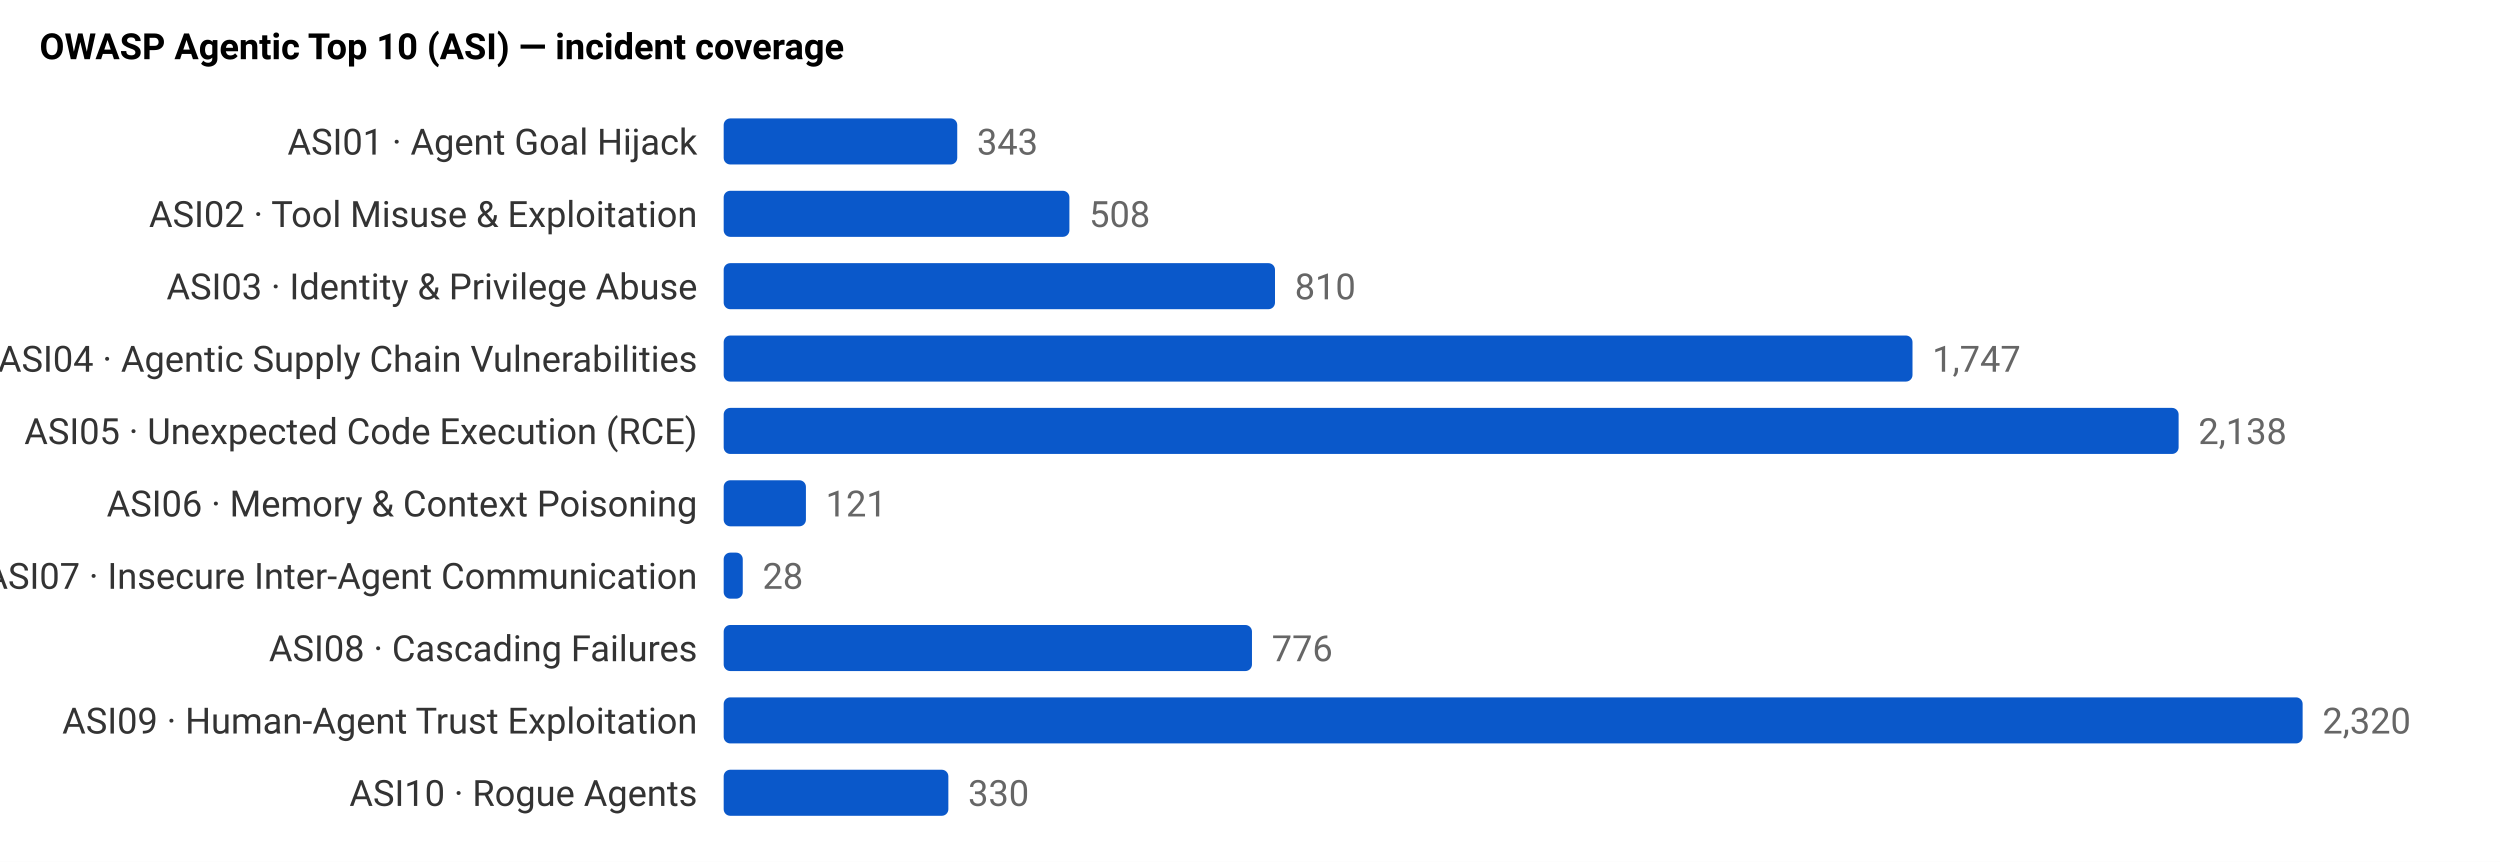
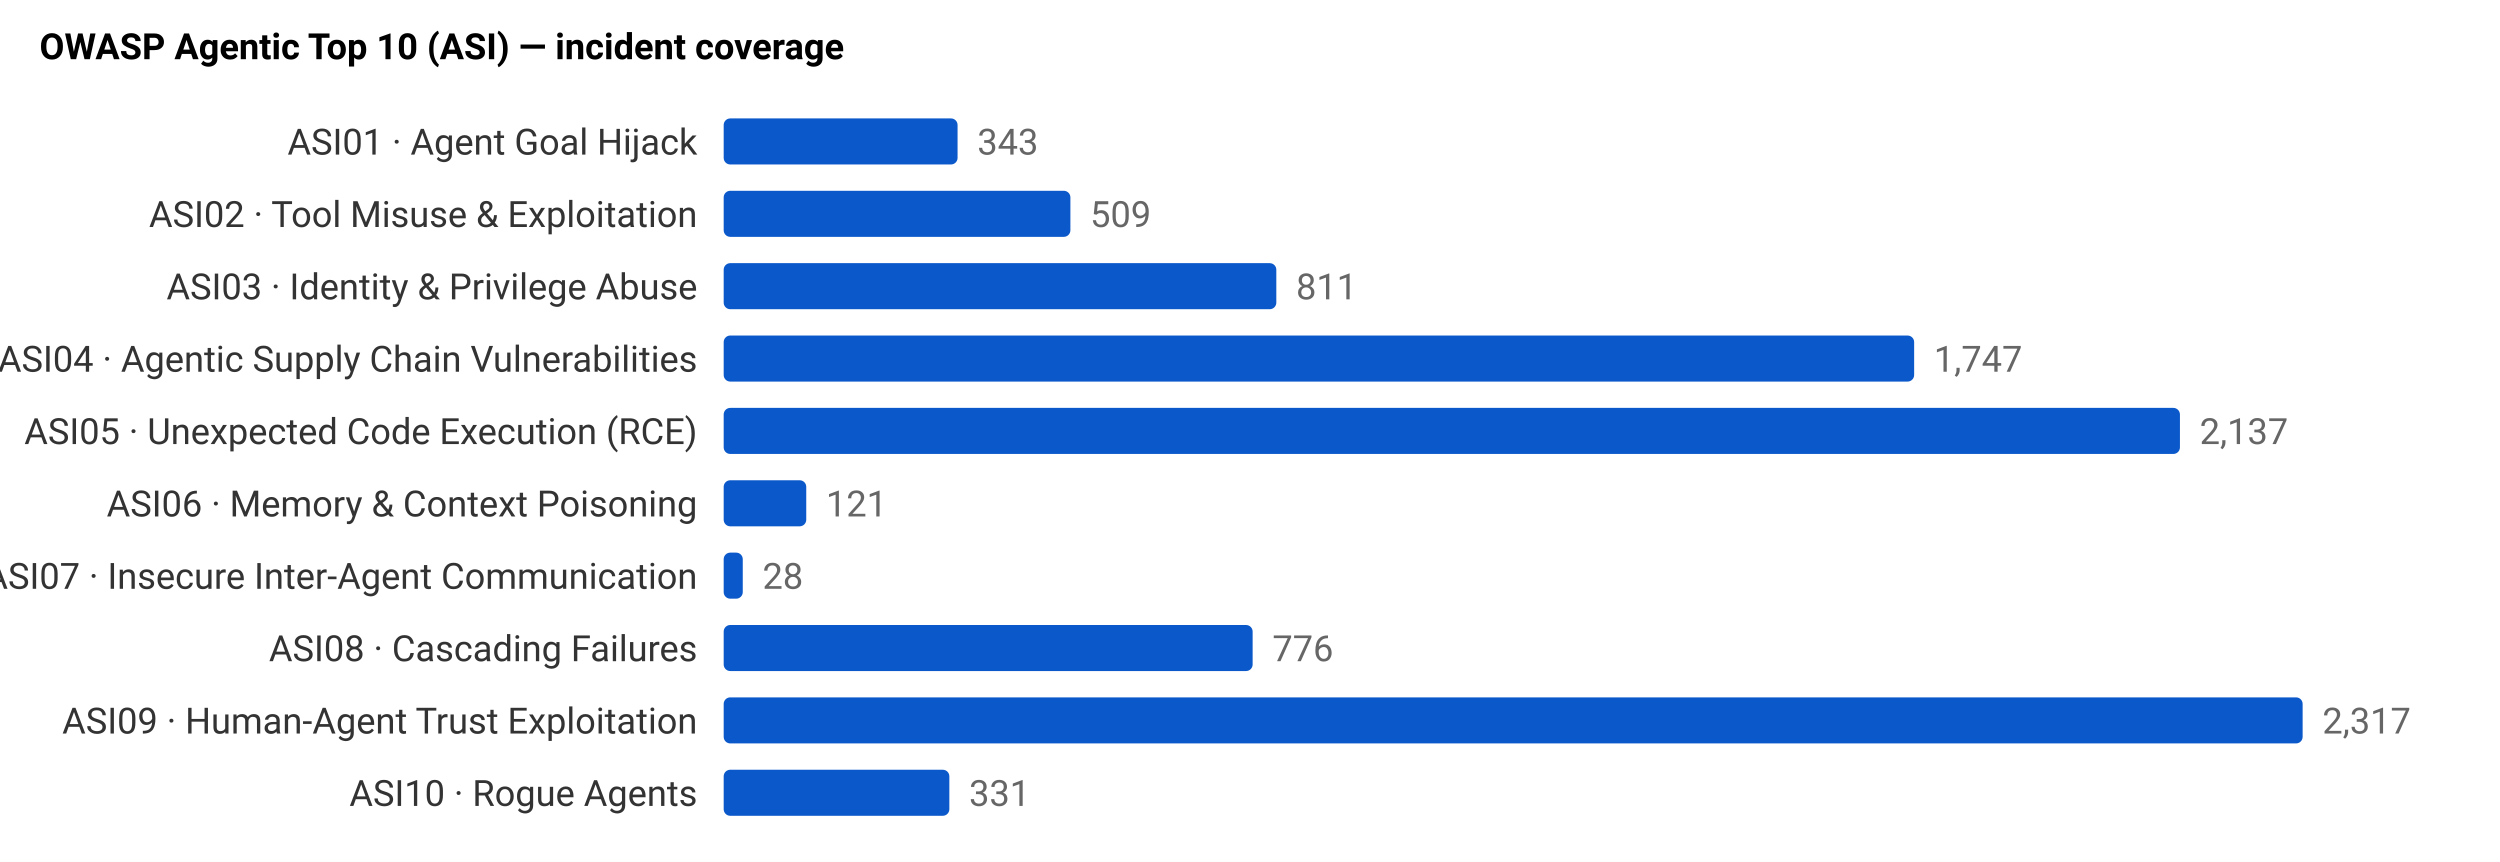
<svg xmlns="http://www.w3.org/2000/svg" viewBox="0 0 760 262" role="img" aria-label="OWASP Agentic Top 10 (ASI) — incident coverage" font-family="system-ui,-apple-system,Segoe UI,Roboto,sans-serif" font-size="11">
  <rect x="0" y="0" width="100%" height="100%" fill="white" />
  <text x="12" y="18" font-weight="600">OWASP Agentic Top 10 (ASI) — incident coverage</text>
  <text x="212" y="47" text-anchor="end" fill="#333">ASI01 · Agent Goal Hijack</text>
-   <rect x="220" y="36" width="71.0" height="14" fill="#0a58ca" rx="2" />
-   <text x="297.0" y="47" fill="#666">343</text>
+   <rect x="220" y="36" width="71.1" height="14" fill="#0a58ca" rx="2" />
+   <text x="297.1" y="47" fill="#666">343</text>
  <text x="212" y="69" text-anchor="end" fill="#333">ASI02 · Tool Misuse &amp; Exploitation</text>
-   <rect x="220" y="58" width="105.1" height="14" fill="#0a58ca" rx="2" />
-   <text x="331.1" y="69" fill="#666">508</text>
+   <rect x="220" y="58" width="105.4" height="14" fill="#0a58ca" rx="2" />
+   <text x="331.4" y="69" fill="#666">509</text>
  <text x="212" y="91" text-anchor="end" fill="#333">ASI03 · Identity &amp; Privilege Abuse</text>
-   <rect x="220" y="80" width="167.6" height="14" fill="#0a58ca" rx="2" />
-   <text x="393.6" y="91" fill="#666">810</text>
+   <rect x="220" y="80" width="168.0" height="14" fill="#0a58ca" rx="2" />
+   <text x="394.0" y="91" fill="#666">811</text>
  <text x="212" y="113" text-anchor="end" fill="#333">ASI04 · Agentic Supply Chain Vulnerabilities</text>
-   <rect x="220" y="102" width="361.4" height="14" fill="#0a58ca" rx="2" />
-   <text x="587.4" y="113" fill="#666">1,747</text>
+   <rect x="220" y="102" width="361.9" height="14" fill="#0a58ca" rx="2" />
+   <text x="587.9" y="113" fill="#666">1,747</text>
  <text x="212" y="135" text-anchor="end" fill="#333">ASI05 · Unexpected Code Execution (RCE)</text>
-   <rect x="220" y="124" width="442.3" height="14" fill="#0a58ca" rx="2" />
-   <text x="668.3" y="135" fill="#666">2,138</text>
+   <rect x="220" y="124" width="442.7" height="14" fill="#0a58ca" rx="2" />
+   <text x="668.7" y="135" fill="#666">2,137</text>
  <text x="212" y="157" text-anchor="end" fill="#333">ASI06 · Memory &amp; Context Poisoning</text>
-   <rect x="220" y="146" width="25.0" height="14" fill="#0a58ca" rx="2" />
-   <text x="251.0" y="157" fill="#666">121</text>
+   <rect x="220" y="146" width="25.1" height="14" fill="#0a58ca" rx="2" />
+   <text x="251.1" y="157" fill="#666">121</text>
  <text x="212" y="179" text-anchor="end" fill="#333">ASI07 · Insecure Inter-Agent Communication</text>
  <rect x="220" y="168" width="5.8" height="14" fill="#0a58ca" rx="2" />
  <text x="231.8" y="179" fill="#666">28</text>
  <text x="212" y="201" text-anchor="end" fill="#333">ASI08 · Cascading Failures</text>
-   <rect x="220" y="190" width="160.6" height="14" fill="#0a58ca" rx="2" />
-   <text x="386.6" y="201" fill="#666">776</text>
+   <rect x="220" y="190" width="160.8" height="14" fill="#0a58ca" rx="2" />
+   <text x="386.8" y="201" fill="#666">776</text>
  <text x="212" y="223" text-anchor="end" fill="#333">ASI09 · Human-Agent Trust Exploitation</text>
  <rect x="220" y="212" width="480.0" height="14" fill="#0a58ca" rx="2" />
-   <text x="706.0" y="223" fill="#666">2,320</text>
+   <text x="706.0" y="223" fill="#666">2,317</text>
  <text x="212" y="245" text-anchor="end" fill="#333">ASI10 · Rogue Agents</text>
-   <rect x="220" y="234" width="68.3" height="14" fill="#0a58ca" rx="2" />
-   <text x="294.3" y="245" fill="#666">330</text>
+   <rect x="220" y="234" width="68.6" height="14" fill="#0a58ca" rx="2" />
+   <text x="294.6" y="245" fill="#666">331</text>
</svg>
